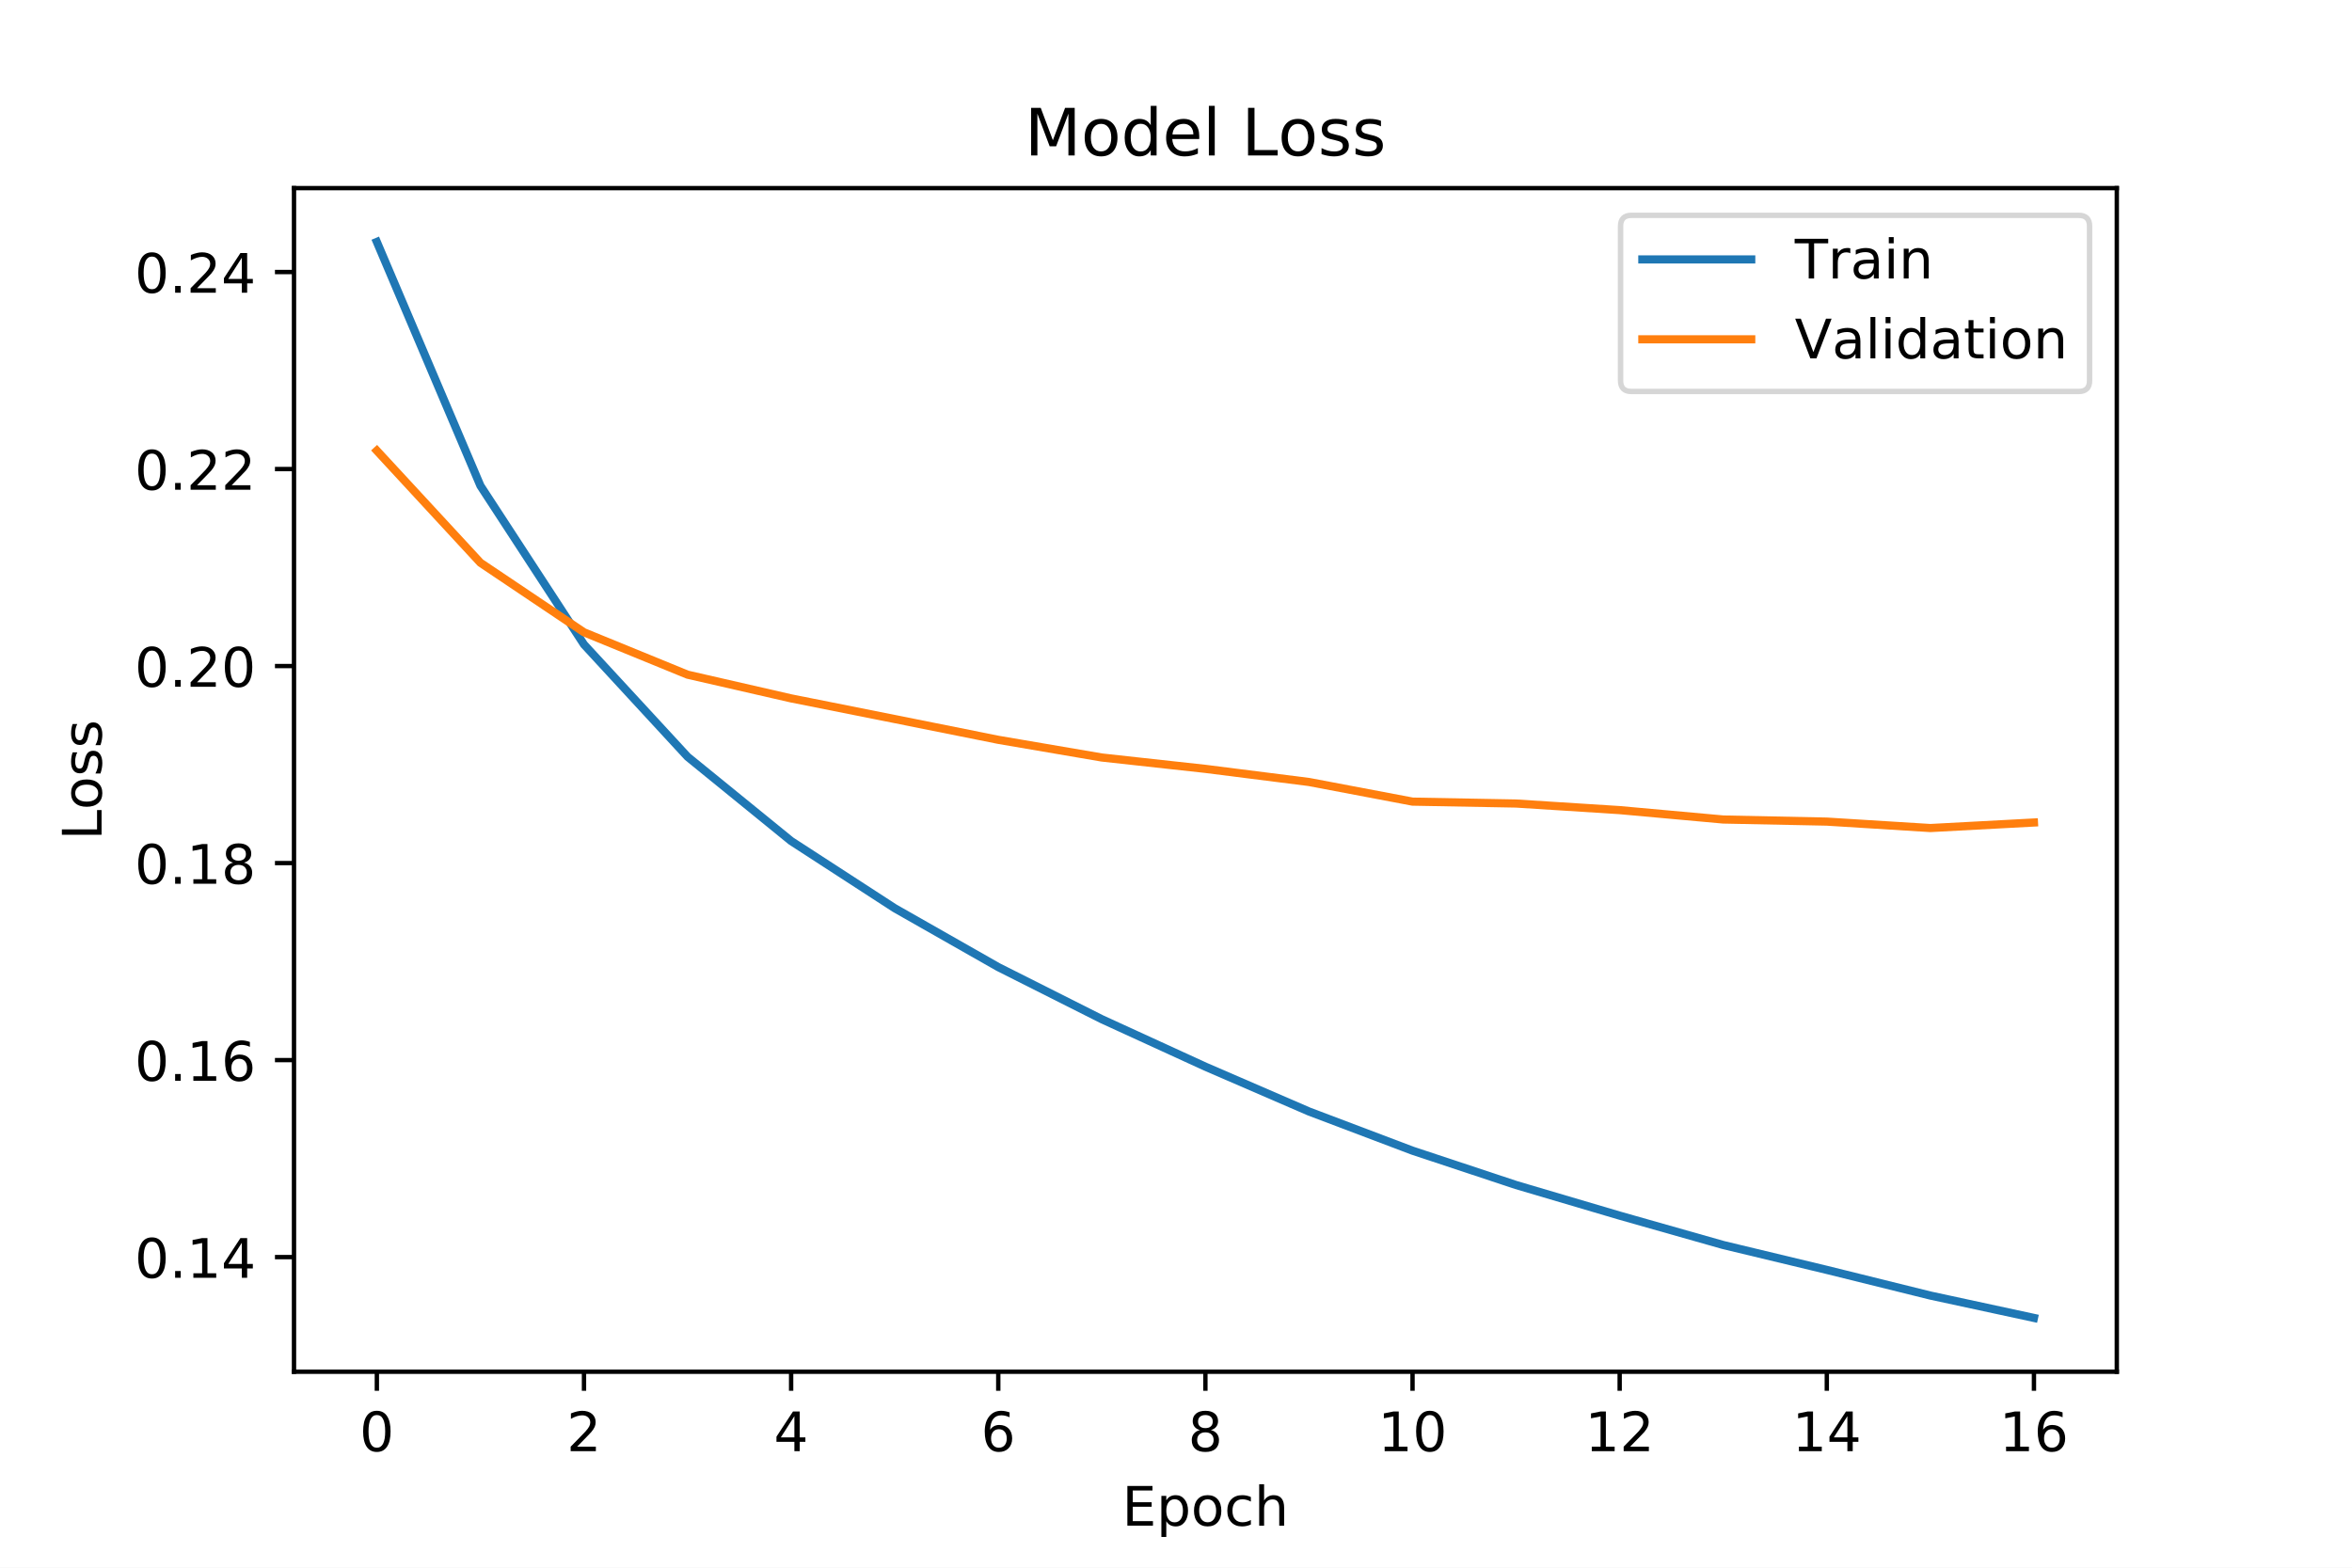
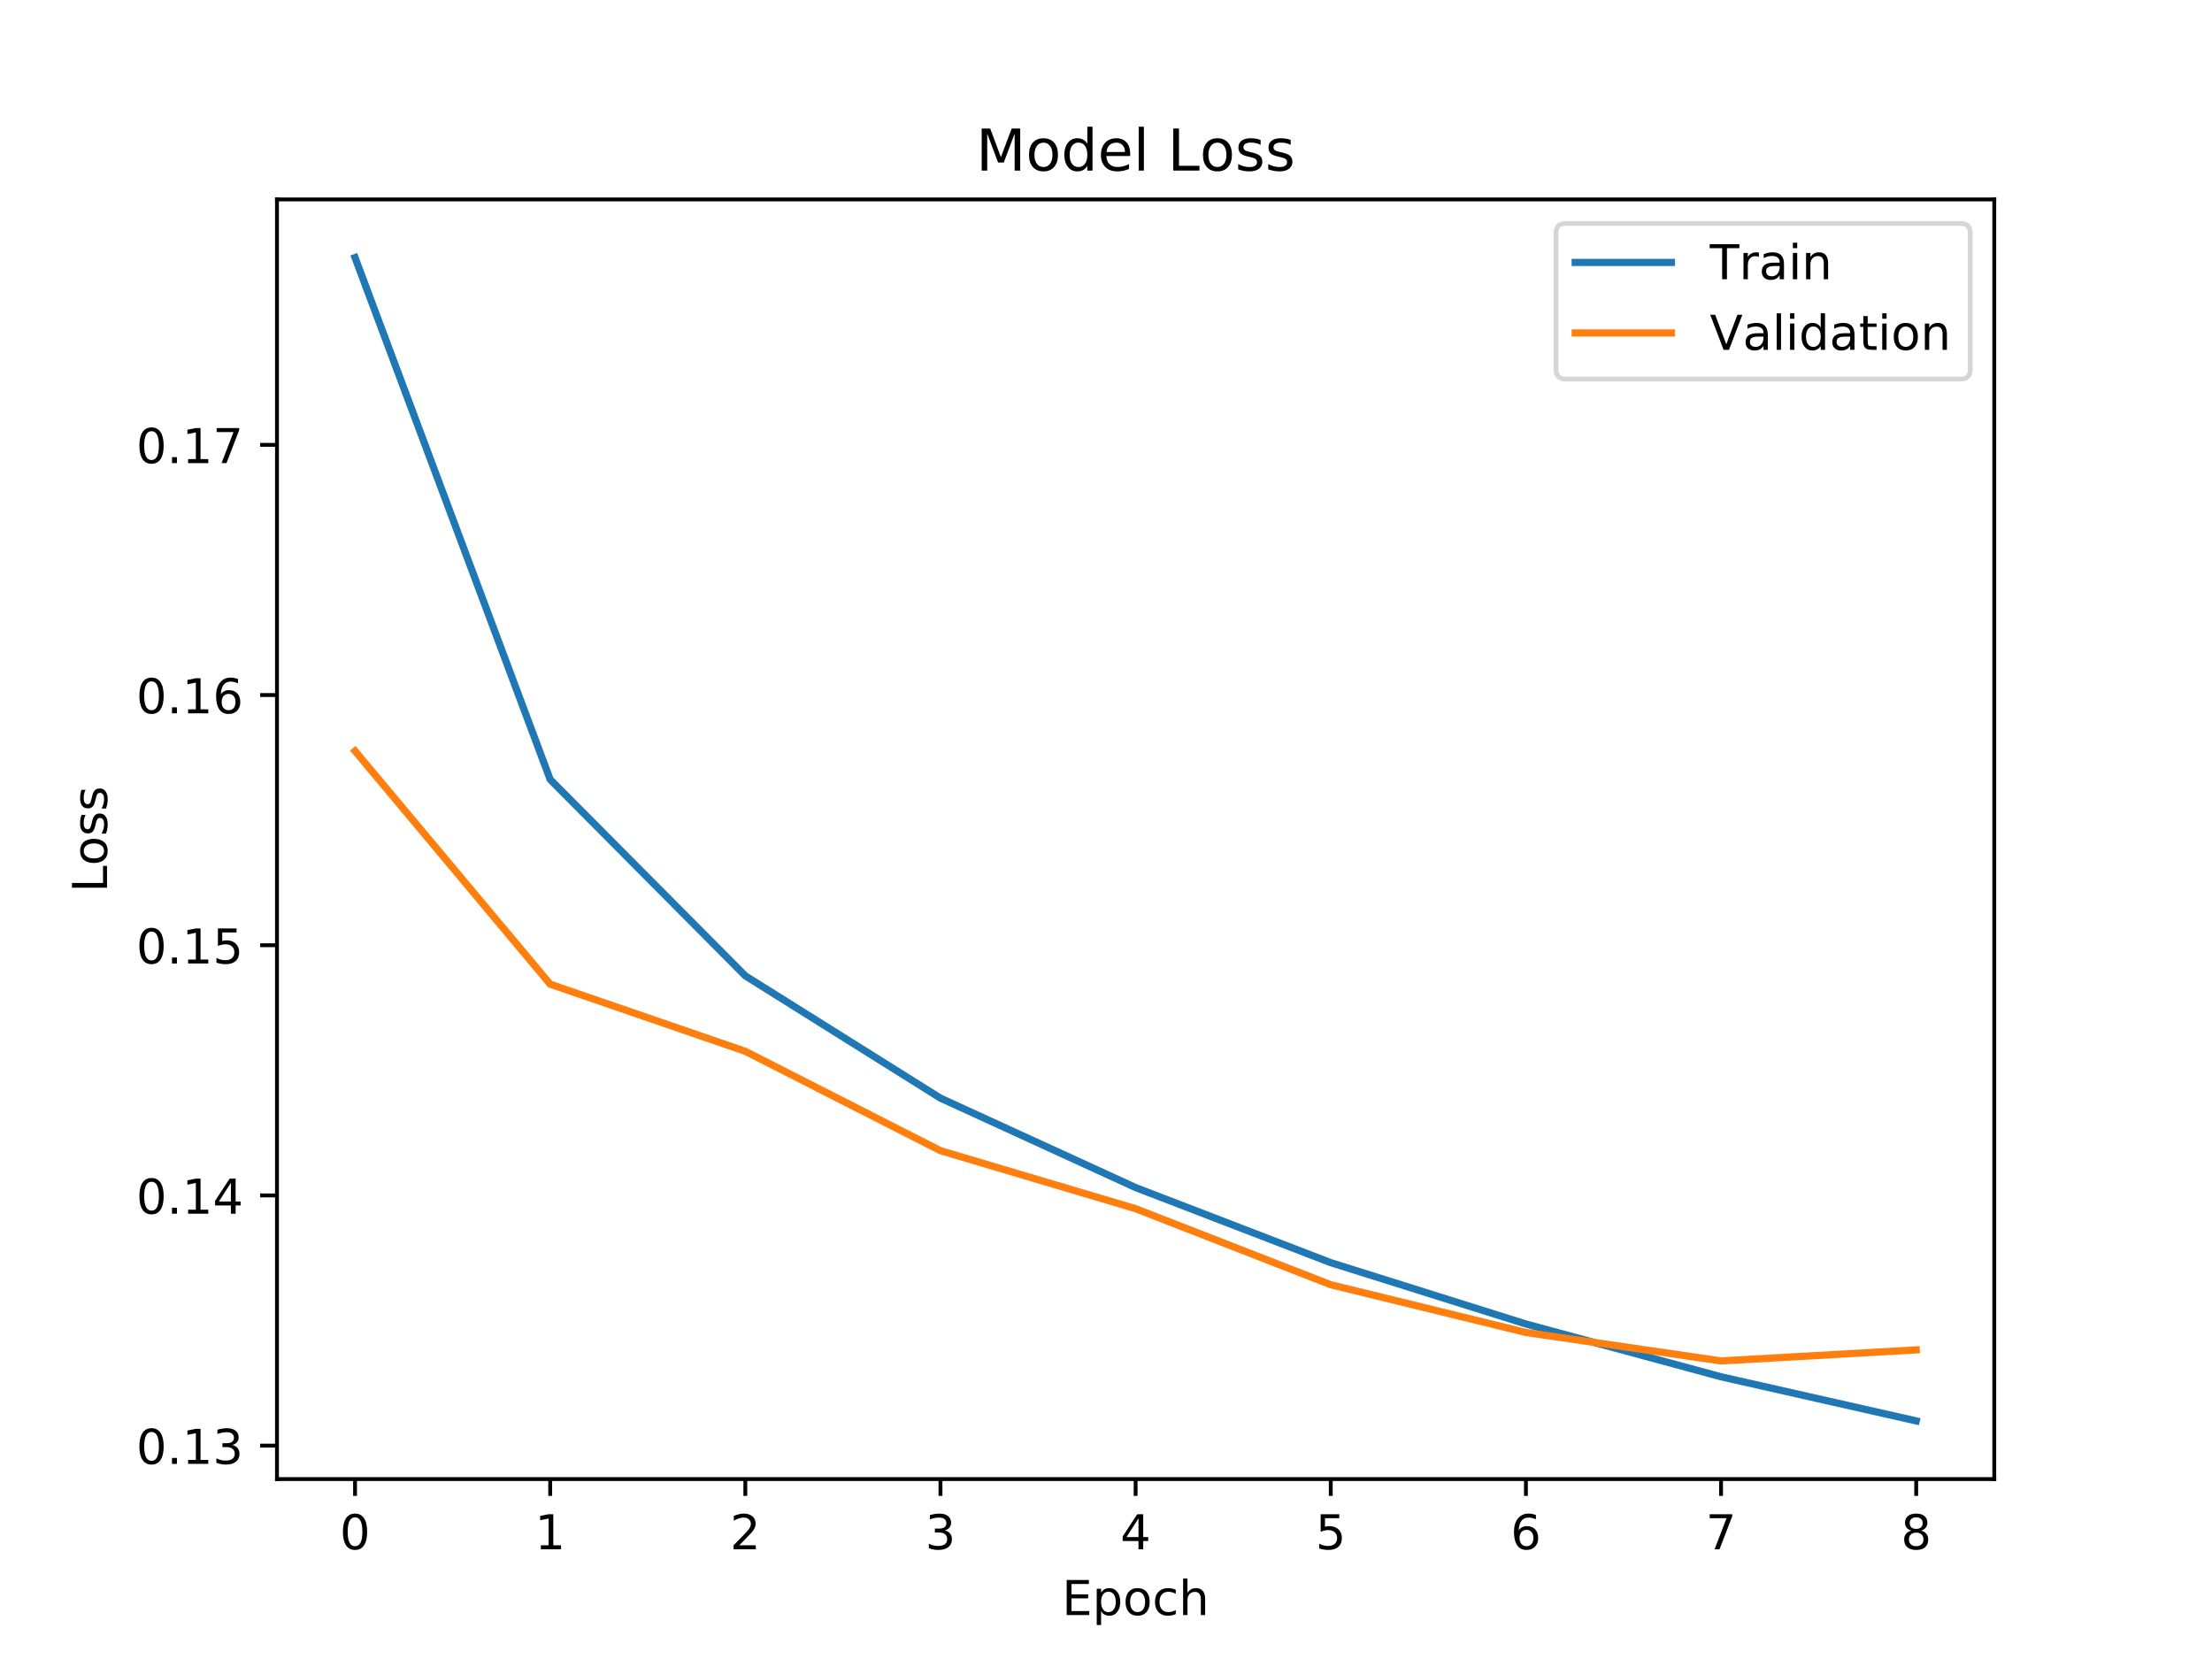
- <svg xmlns="http://www.w3.org/2000/svg" xmlns:xlink="http://www.w3.org/1999/xlink" height="288pt" version="1.1" viewBox="0 0 432 288" width="432pt">
+ <svg xmlns="http://www.w3.org/2000/svg" xmlns:xlink="http://www.w3.org/1999/xlink" height="345pt" version="1.1" viewBox="0 0 460 345" width="460pt">
  <defs>
    <style type="text/css">
*{stroke-linecap:butt;stroke-linejoin:round;}
  </style>
  </defs>
  <g id="figure_1">
    <g id="patch_1">
-       <path d="M 0 288  L 432 288  L 432 0  L 0 0  z " style="fill:#ffffff;" />
+       <path d="M 0 345.6  L 460.8 345.6  L 460.8 0  L 0 0  z " style="fill:#ffffff;" />
    </g>
    <g id="axes_1">
      <g id="patch_2">
-         <path d="M 54 252  L 388.8 252  L 388.8 34.56  L 54 34.56  z " style="fill:#ffffff;" />
+         <path d="M 57.6 307.584  L 414.72 307.584  L 414.72 41.472  L 57.6 41.472  z " style="fill:#ffffff;" />
      </g>
      <g id="matplotlib.axis_1">
        <g id="xtick_1">
          <g id="line2d_1">
            <defs>
-               <path d="M 0 0  L 0 3.5  " id="m1d56ff78b3" style="stroke:#000000;stroke-width:0.8;" />
-             </defs>
-             <g>
-               <use style="stroke:#000000;stroke-width:0.8;" x="69.218" xlink:href="#m1d56ff78b3" y="252" />
+               <path d="M 0 0  L 0 3.5  " id="m97dc62a5c8" style="stroke:#000000;stroke-width:0.8;" />
+             </defs>
+             <g>
+               <use style="stroke:#000000;stroke-width:0.8;" x="73.833" xlink:href="#m97dc62a5c8" y="307.584" />
            </g>
          </g>
          <g id="text_1">
            <defs>
              <path d="M 31.781 66.406  Q 24.172 66.406 20.328 58.906  Q 16.5 51.422 16.5 36.375  Q 16.5 21.391 20.328 13.891  Q 24.172 6.391 31.781 6.391  Q 39.453 6.391 43.281 13.891  Q 47.125 21.391 47.125 36.375  Q 47.125 51.422 43.281 58.906  Q 39.453 66.406 31.781 66.406  z M 31.781 74.219  Q 44.047 74.219 50.516 64.516  Q 56.984 54.828 56.984 36.375  Q 56.984 17.969 50.516 8.266  Q 44.047 -1.422 31.781 -1.422  Q 19.531 -1.422 13.062 8.266  Q 6.594 17.969 6.594 36.375  Q 6.594 54.828 13.062 64.516  Q 19.531 74.219 31.781 74.219  z " id="DejaVuSans-30" />
            </defs>
-             <g transform="translate(66.03693 266.5984)scale(0.1 -0.1)">
+             <g transform="translate(70.65148 322.1824)scale(0.1 -0.1)">
              <use xlink:href="#DejaVuSans-30" />
            </g>
          </g>
        </g>
        <g id="xtick_2">
          <g id="line2d_2">
            <g>
-               <use style="stroke:#000000;stroke-width:0.8;" x="107.264" xlink:href="#m1d56ff78b3" y="252" />
+               <use style="stroke:#000000;stroke-width:0.8;" x="114.415" xlink:href="#m97dc62a5c8" y="307.584" />
            </g>
          </g>
          <g id="text_2">
            <defs>
-               <path d="M 19.188 8.297  L 53.609 8.297  L 53.609 0  L 7.328 0  L 7.328 8.297  Q 12.938 14.109 22.625 23.891  Q 32.328 33.688 34.812 36.531  Q 39.547 41.844 41.422 45.531  Q 43.312 49.219 43.312 52.781  Q 43.312 58.594 39.234 62.25  Q 35.156 65.922 28.609 65.922  Q 23.969 65.922 18.812 64.312  Q 13.672 62.703 7.812 59.422  L 7.812 69.391  Q 13.766 71.781 18.938 73  Q 24.125 74.219 28.422 74.219  Q 39.75 74.219 46.484 68.547  Q 53.219 62.891 53.219 53.422  Q 53.219 48.922 51.531 44.891  Q 49.859 40.875 45.406 35.406  Q 44.188 33.984 37.641 27.219  Q 31.109 20.453 19.188 8.297  z " id="DejaVuSans-32" />
-             </defs>
-             <g transform="translate(104.0824 266.5984)scale(0.1 -0.1)">
-               <use xlink:href="#DejaVuSans-32" />
+               <path d="M 12.406 8.297  L 28.516 8.297  L 28.516 63.922  L 10.984 60.406  L 10.984 69.391  L 28.422 72.906  L 38.281 72.906  L 38.281 8.297  L 54.391 8.297  L 54.391 0  L 12.406 0  z " id="DejaVuSans-31" />
+             </defs>
+             <g transform="translate(111.2333 322.1824)scale(0.1 -0.1)">
+               <use xlink:href="#DejaVuSans-31" />
            </g>
          </g>
        </g>
        <g id="xtick_3">
          <g id="line2d_3">
            <g>
-               <use style="stroke:#000000;stroke-width:0.8;" x="145.309" xlink:href="#m1d56ff78b3" y="252" />
+               <use style="stroke:#000000;stroke-width:0.8;" x="154.996" xlink:href="#m97dc62a5c8" y="307.584" />
            </g>
          </g>
          <g id="text_3">
            <defs>
-               <path d="M 37.797 64.312  L 12.891 25.391  L 37.797 25.391  z M 35.203 72.906  L 47.609 72.906  L 47.609 25.391  L 58.016 25.391  L 58.016 17.188  L 47.609 17.188  L 47.609 0  L 37.797 0  L 37.797 17.188  L 4.891 17.188  L 4.891 26.703  z " id="DejaVuSans-34" />
-             </defs>
-             <g transform="translate(142.1278 266.5984)scale(0.1 -0.1)">
-               <use xlink:href="#DejaVuSans-34" />
+               <path d="M 19.188 8.297  L 53.609 8.297  L 53.609 0  L 7.328 0  L 7.328 8.297  Q 12.938 14.109 22.625 23.891  Q 32.328 33.688 34.812 36.531  Q 39.547 41.844 41.422 45.531  Q 43.312 49.219 43.312 52.781  Q 43.312 58.594 39.234 62.25  Q 35.156 65.922 28.609 65.922  Q 23.969 65.922 18.812 64.312  Q 13.672 62.703 7.812 59.422  L 7.812 69.391  Q 13.766 71.781 18.938 73  Q 24.125 74.219 28.422 74.219  Q 39.75 74.219 46.484 68.547  Q 53.219 62.891 53.219 53.422  Q 53.219 48.922 51.531 44.891  Q 49.859 40.875 45.406 35.406  Q 44.188 33.984 37.641 27.219  Q 31.109 20.453 19.188 8.297  z " id="DejaVuSans-32" />
+             </defs>
+             <g transform="translate(151.8151 322.1824)scale(0.1 -0.1)">
+               <use xlink:href="#DejaVuSans-32" />
            </g>
          </g>
        </g>
        <g id="xtick_4">
          <g id="line2d_4">
            <g>
-               <use style="stroke:#000000;stroke-width:0.8;" x="183.355" xlink:href="#m1d56ff78b3" y="252" />
+               <use style="stroke:#000000;stroke-width:0.8;" x="195.578" xlink:href="#m97dc62a5c8" y="307.584" />
            </g>
          </g>
          <g id="text_4">
            <defs>
-               <path d="M 33.016 40.375  Q 26.375 40.375 22.484 35.828  Q 18.609 31.297 18.609 23.391  Q 18.609 15.531 22.484 10.953  Q 26.375 6.391 33.016 6.391  Q 39.656 6.391 43.531 10.953  Q 47.406 15.531 47.406 23.391  Q 47.406 31.297 43.531 35.828  Q 39.656 40.375 33.016 40.375  z M 52.594 71.297  L 52.594 62.312  Q 48.875 64.062 45.094 64.984  Q 41.312 65.922 37.594 65.922  Q 27.828 65.922 22.672 59.328  Q 17.531 52.734 16.797 39.406  Q 19.672 43.656 24.016 45.922  Q 28.375 48.188 33.594 48.188  Q 44.578 48.188 50.953 41.516  Q 57.328 34.859 57.328 23.391  Q 57.328 12.156 50.688 5.359  Q 44.047 -1.422 33.016 -1.422  Q 20.359 -1.422 13.672 8.266  Q 6.984 17.969 6.984 36.375  Q 6.984 53.656 15.188 63.938  Q 23.391 74.219 37.203 74.219  Q 40.922 74.219 44.703 73.484  Q 48.484 72.75 52.594 71.297  z " id="DejaVuSans-36" />
-             </defs>
-             <g transform="translate(180.1733 266.5984)scale(0.1 -0.1)">
-               <use xlink:href="#DejaVuSans-36" />
+               <path d="M 40.578 39.312  Q 47.656 37.797 51.625 33  Q 55.609 28.219 55.609 21.188  Q 55.609 10.406 48.188 4.484  Q 40.766 -1.422 27.094 -1.422  Q 22.516 -1.422 17.656 -0.516  Q 12.797 0.391 7.625 2.203  L 7.625 11.719  Q 11.719 9.328 16.594 8.109  Q 21.484 6.891 26.812 6.891  Q 36.078 6.891 40.938 10.547  Q 45.797 14.203 45.797 21.188  Q 45.797 27.641 41.281 31.266  Q 36.766 34.906 28.719 34.906  L 20.219 34.906  L 20.219 43.016  L 29.109 43.016  Q 36.375 43.016 40.234 45.922  Q 44.094 48.828 44.094 54.297  Q 44.094 59.906 40.109 62.906  Q 36.141 65.922 28.719 65.922  Q 24.656 65.922 20.016 65.031  Q 15.375 64.156 9.812 62.312  L 9.812 71.094  Q 15.438 72.656 20.344 73.438  Q 25.25 74.219 29.594 74.219  Q 40.828 74.219 47.359 69.109  Q 53.906 64.016 53.906 55.328  Q 53.906 49.266 50.438 45.094  Q 46.969 40.922 40.578 39.312  z " id="DejaVuSans-33" />
+             </defs>
+             <g transform="translate(192.3969 322.1824)scale(0.1 -0.1)">
+               <use xlink:href="#DejaVuSans-33" />
            </g>
          </g>
        </g>
        <g id="xtick_5">
          <g id="line2d_5">
            <g>
-               <use style="stroke:#000000;stroke-width:0.8;" x="221.4" xlink:href="#m1d56ff78b3" y="252" />
+               <use style="stroke:#000000;stroke-width:0.8;" x="236.16" xlink:href="#m97dc62a5c8" y="307.584" />
            </g>
          </g>
          <g id="text_5">
            <defs>
-               <path d="M 31.781 34.625  Q 24.75 34.625 20.719 30.859  Q 16.703 27.094 16.703 20.516  Q 16.703 13.922 20.719 10.156  Q 24.75 6.391 31.781 6.391  Q 38.812 6.391 42.859 10.172  Q 46.922 13.969 46.922 20.516  Q 46.922 27.094 42.891 30.859  Q 38.875 34.625 31.781 34.625  z M 21.922 38.812  Q 15.578 40.375 12.031 44.719  Q 8.5 49.078 8.5 55.328  Q 8.5 64.062 14.719 69.141  Q 20.953 74.219 31.781 74.219  Q 42.672 74.219 48.875 69.141  Q 55.078 64.062 55.078 55.328  Q 55.078 49.078 51.531 44.719  Q 48 40.375 41.703 38.812  Q 48.828 37.156 52.797 32.312  Q 56.781 27.484 56.781 20.516  Q 56.781 9.906 50.312 4.234  Q 43.844 -1.422 31.781 -1.422  Q 19.734 -1.422 13.25 4.234  Q 6.781 9.906 6.781 20.516  Q 6.781 27.484 10.781 32.312  Q 14.797 37.156 21.922 38.812  z M 18.312 54.391  Q 18.312 48.734 21.844 45.562  Q 25.391 42.391 31.781 42.391  Q 38.141 42.391 41.719 45.562  Q 45.312 48.734 45.312 54.391  Q 45.312 60.062 41.719 63.234  Q 38.141 66.406 31.781 66.406  Q 25.391 66.406 21.844 63.234  Q 18.312 60.062 18.312 54.391  z " id="DejaVuSans-38" />
-             </defs>
-             <g transform="translate(218.2188 266.5984)scale(0.1 -0.1)">
-               <use xlink:href="#DejaVuSans-38" />
+               <path d="M 37.797 64.312  L 12.891 25.391  L 37.797 25.391  z M 35.203 72.906  L 47.609 72.906  L 47.609 25.391  L 58.016 25.391  L 58.016 17.188  L 47.609 17.188  L 47.609 0  L 37.797 0  L 37.797 17.188  L 4.891 17.188  L 4.891 26.703  z " id="DejaVuSans-34" />
+             </defs>
+             <g transform="translate(232.9787 322.1824)scale(0.1 -0.1)">
+               <use xlink:href="#DejaVuSans-34" />
            </g>
          </g>
        </g>
        <g id="xtick_6">
          <g id="line2d_6">
            <g>
-               <use style="stroke:#000000;stroke-width:0.8;" x="259.445" xlink:href="#m1d56ff78b3" y="252" />
+               <use style="stroke:#000000;stroke-width:0.8;" x="276.742" xlink:href="#m97dc62a5c8" y="307.584" />
            </g>
          </g>
          <g id="text_6">
            <defs>
-               <path d="M 12.406 8.297  L 28.516 8.297  L 28.516 63.922  L 10.984 60.406  L 10.984 69.391  L 28.422 72.906  L 38.281 72.906  L 38.281 8.297  L 54.391 8.297  L 54.391 0  L 12.406 0  z " id="DejaVuSans-31" />
-             </defs>
-             <g transform="translate(253.083 266.5984)scale(0.1 -0.1)">
-               <use xlink:href="#DejaVuSans-31" />
-               <use x="63.623" xlink:href="#DejaVuSans-30" />
+               <path d="M 10.797 72.906  L 49.516 72.906  L 49.516 64.594  L 19.828 64.594  L 19.828 46.734  Q 21.969 47.469 24.109 47.828  Q 26.266 48.188 28.422 48.188  Q 40.625 48.188 47.75 41.5  Q 54.891 34.812 54.891 23.391  Q 54.891 11.625 47.562 5.094  Q 40.234 -1.422 26.906 -1.422  Q 22.312 -1.422 17.547 -0.641  Q 12.797 0.141 7.719 1.703  L 7.719 11.625  Q 12.109 9.234 16.797 8.062  Q 21.484 6.891 26.703 6.891  Q 35.156 6.891 40.078 11.328  Q 45.016 15.766 45.016 23.391  Q 45.016 31 40.078 35.438  Q 35.156 39.891 26.703 39.891  Q 22.75 39.891 18.812 39.016  Q 14.891 38.141 10.797 36.281  z " id="DejaVuSans-35" />
+             </defs>
+             <g transform="translate(273.5606 322.1824)scale(0.1 -0.1)">
+               <use xlink:href="#DejaVuSans-35" />
            </g>
          </g>
        </g>
        <g id="xtick_7">
          <g id="line2d_7">
            <g>
-               <use style="stroke:#000000;stroke-width:0.8;" x="297.491" xlink:href="#m1d56ff78b3" y="252" />
+               <use style="stroke:#000000;stroke-width:0.8;" x="317.324" xlink:href="#m97dc62a5c8" y="307.584" />
            </g>
          </g>
          <g id="text_7">
-             <g transform="translate(291.1284 266.5984)scale(0.1 -0.1)">
-               <use xlink:href="#DejaVuSans-31" />
-               <use x="63.623" xlink:href="#DejaVuSans-32" />
+             <defs>
+               <path d="M 33.016 40.375  Q 26.375 40.375 22.484 35.828  Q 18.609 31.297 18.609 23.391  Q 18.609 15.531 22.484 10.953  Q 26.375 6.391 33.016 6.391  Q 39.656 6.391 43.531 10.953  Q 47.406 15.531 47.406 23.391  Q 47.406 31.297 43.531 35.828  Q 39.656 40.375 33.016 40.375  z M 52.594 71.297  L 52.594 62.312  Q 48.875 64.062 45.094 64.984  Q 41.312 65.922 37.594 65.922  Q 27.828 65.922 22.672 59.328  Q 17.531 52.734 16.797 39.406  Q 19.672 43.656 24.016 45.922  Q 28.375 48.188 33.594 48.188  Q 44.578 48.188 50.953 41.516  Q 57.328 34.859 57.328 23.391  Q 57.328 12.156 50.688 5.359  Q 44.047 -1.422 33.016 -1.422  Q 20.359 -1.422 13.672 8.266  Q 6.984 17.969 6.984 36.375  Q 6.984 53.656 15.188 63.938  Q 23.391 74.219 37.203 74.219  Q 40.922 74.219 44.703 73.484  Q 48.484 72.75 52.594 71.297  z " id="DejaVuSans-36" />
+             </defs>
+             <g transform="translate(314.1424 322.1824)scale(0.1 -0.1)">
+               <use xlink:href="#DejaVuSans-36" />
            </g>
          </g>
        </g>
        <g id="xtick_8">
          <g id="line2d_8">
            <g>
-               <use style="stroke:#000000;stroke-width:0.8;" x="335.536" xlink:href="#m1d56ff78b3" y="252" />
+               <use style="stroke:#000000;stroke-width:0.8;" x="357.905" xlink:href="#m97dc62a5c8" y="307.584" />
            </g>
          </g>
          <g id="text_8">
-             <g transform="translate(329.1739 266.5984)scale(0.1 -0.1)">
-               <use xlink:href="#DejaVuSans-31" />
-               <use x="63.623" xlink:href="#DejaVuSans-34" />
+             <defs>
+               <path d="M 8.203 72.906  L 55.078 72.906  L 55.078 68.703  L 28.609 0  L 18.312 0  L 43.219 64.594  L 8.203 64.594  z " id="DejaVuSans-37" />
+             </defs>
+             <g transform="translate(354.7242 322.1824)scale(0.1 -0.1)">
+               <use xlink:href="#DejaVuSans-37" />
            </g>
          </g>
        </g>
        <g id="xtick_9">
          <g id="line2d_9">
            <g>
-               <use style="stroke:#000000;stroke-width:0.8;" x="373.582" xlink:href="#m1d56ff78b3" y="252" />
+               <use style="stroke:#000000;stroke-width:0.8;" x="398.487" xlink:href="#m97dc62a5c8" y="307.584" />
            </g>
          </g>
          <g id="text_9">
-             <g transform="translate(367.2193 266.5984)scale(0.1 -0.1)">
-               <use xlink:href="#DejaVuSans-31" />
-               <use x="63.623" xlink:href="#DejaVuSans-36" />
+             <defs>
+               <path d="M 31.781 34.625  Q 24.75 34.625 20.719 30.859  Q 16.703 27.094 16.703 20.516  Q 16.703 13.922 20.719 10.156  Q 24.75 6.391 31.781 6.391  Q 38.812 6.391 42.859 10.172  Q 46.922 13.969 46.922 20.516  Q 46.922 27.094 42.891 30.859  Q 38.875 34.625 31.781 34.625  z M 21.922 38.812  Q 15.578 40.375 12.031 44.719  Q 8.5 49.078 8.5 55.328  Q 8.5 64.062 14.719 69.141  Q 20.953 74.219 31.781 74.219  Q 42.672 74.219 48.875 69.141  Q 55.078 64.062 55.078 55.328  Q 55.078 49.078 51.531 44.719  Q 48 40.375 41.703 38.812  Q 48.828 37.156 52.797 32.312  Q 56.781 27.484 56.781 20.516  Q 56.781 9.906 50.312 4.234  Q 43.844 -1.422 31.781 -1.422  Q 19.734 -1.422 13.25 4.234  Q 6.781 9.906 6.781 20.516  Q 6.781 27.484 10.781 32.312  Q 14.797 37.156 21.922 38.812  z M 18.312 54.391  Q 18.312 48.734 21.844 45.562  Q 25.391 42.391 31.781 42.391  Q 38.141 42.391 41.719 45.562  Q 45.312 48.734 45.312 54.391  Q 45.312 60.062 41.719 63.234  Q 38.141 66.406 31.781 66.406  Q 25.391 66.406 21.844 63.234  Q 18.312 60.062 18.312 54.391  z " id="DejaVuSans-38" />
+             </defs>
+             <g transform="translate(395.306 322.1824)scale(0.1 -0.1)">
+               <use xlink:href="#DejaVuSans-38" />
            </g>
          </g>
        </g>
        <g id="text_10">
          <defs>
            <path d="M 9.812 72.906  L 55.906 72.906  L 55.906 64.594  L 19.672 64.594  L 19.672 43.016  L 54.391 43.016  L 54.391 34.719  L 19.672 34.719  L 19.672 8.297  L 56.781 8.297  L 56.781 0  L 9.812 0  z " id="DejaVuSans-45" />
            <path d="M 18.109 8.203  L 18.109 -20.797  L 9.078 -20.797  L 9.078 54.688  L 18.109 54.688  L 18.109 46.391  Q 20.953 51.266 25.266 53.625  Q 29.594 56 35.594 56  Q 45.562 56 51.781 48.094  Q 58.016 40.188 58.016 27.297  Q 58.016 14.406 51.781 6.484  Q 45.562 -1.422 35.594 -1.422  Q 29.594 -1.422 25.266 0.953  Q 20.953 3.328 18.109 8.203  z M 48.688 27.297  Q 48.688 37.203 44.609 42.844  Q 40.531 48.484 33.406 48.484  Q 26.266 48.484 22.188 42.844  Q 18.109 37.203 18.109 27.297  Q 18.109 17.391 22.188 11.75  Q 26.266 6.109 33.406 6.109  Q 40.531 6.109 44.609 11.75  Q 48.688 17.391 48.688 27.297  z " id="DejaVuSans-70" />
            <path d="M 30.609 48.391  Q 23.391 48.391 19.188 42.75  Q 14.984 37.109 14.984 27.297  Q 14.984 17.484 19.156 11.844  Q 23.344 6.203 30.609 6.203  Q 37.797 6.203 41.984 11.859  Q 46.188 17.531 46.188 27.297  Q 46.188 37.016 41.984 42.703  Q 37.797 48.391 30.609 48.391  z M 30.609 56  Q 42.328 56 49.016 48.375  Q 55.719 40.766 55.719 27.297  Q 55.719 13.875 49.016 6.219  Q 42.328 -1.422 30.609 -1.422  Q 18.844 -1.422 12.172 6.219  Q 5.516 13.875 5.516 27.297  Q 5.516 40.766 12.172 48.375  Q 18.844 56 30.609 56  z " id="DejaVuSans-6f" />
            <path d="M 48.781 52.594  L 48.781 44.188  Q 44.969 46.297 41.141 47.344  Q 37.312 48.391 33.406 48.391  Q 24.656 48.391 19.812 42.844  Q 14.984 37.312 14.984 27.297  Q 14.984 17.281 19.812 11.734  Q 24.656 6.203 33.406 6.203  Q 37.312 6.203 41.141 7.25  Q 44.969 8.297 48.781 10.406  L 48.781 2.094  Q 45.016 0.344 40.984 -0.531  Q 36.969 -1.422 32.422 -1.422  Q 20.062 -1.422 12.781 6.344  Q 5.516 14.109 5.516 27.297  Q 5.516 40.672 12.859 48.328  Q 20.219 56 33.016 56  Q 37.156 56 41.109 55.141  Q 45.062 54.297 48.781 52.594  z " id="DejaVuSans-63" />
            <path d="M 54.891 33.016  L 54.891 0  L 45.906 0  L 45.906 32.719  Q 45.906 40.484 42.875 44.328  Q 39.844 48.188 33.797 48.188  Q 26.516 48.188 22.312 43.547  Q 18.109 38.922 18.109 30.906  L 18.109 0  L 9.078 0  L 9.078 75.984  L 18.109 75.984  L 18.109 46.188  Q 21.344 51.125 25.703 53.562  Q 30.078 56 35.797 56  Q 45.219 56 50.047 50.172  Q 54.891 44.344 54.891 33.016  z " id="DejaVuSans-68" />
          </defs>
-           <g transform="translate(206.0891 280.2766)scale(0.1 -0.1)">
+           <g transform="translate(220.8491 335.8606)scale(0.1 -0.1)">
            <use xlink:href="#DejaVuSans-45" />
            <use x="63.184" xlink:href="#DejaVuSans-70" />
            <use x="126.66" xlink:href="#DejaVuSans-6f" />
            <use x="187.842" xlink:href="#DejaVuSans-63" />
            <use x="242.822" xlink:href="#DejaVuSans-68" />
          </g>
        </g>
      </g>
      <g id="matplotlib.axis_2">
        <g id="ytick_1">
          <g id="line2d_10">
            <defs>
-               <path d="M 0 0  L -3.5 0  " id="mf0c6a40a49" style="stroke:#000000;stroke-width:0.8;" />
-             </defs>
-             <g>
-               <use style="stroke:#000000;stroke-width:0.8;" x="54" xlink:href="#mf0c6a40a49" y="230.942" />
+               <path d="M 0 0  L -3.5 0  " id="m6bd6bcb723" style="stroke:#000000;stroke-width:0.8;" />
+             </defs>
+             <g>
+               <use style="stroke:#000000;stroke-width:0.8;" x="57.6" xlink:href="#m6bd6bcb723" y="300.627" />
            </g>
          </g>
          <g id="text_11">
            <defs>
              <path d="M 10.688 12.406  L 21 12.406  L 21 0  L 10.688 0  z " id="DejaVuSans-2e" />
            </defs>
-             <g transform="translate(24.73438 234.7412)scale(0.1 -0.1)">
-               <use xlink:href="#DejaVuSans-30" />
-               <use x="63.623" xlink:href="#DejaVuSans-2e" />
-               <use x="95.41" xlink:href="#DejaVuSans-31" />
-               <use x="159.033" xlink:href="#DejaVuSans-34" />
+             <g transform="translate(28.33438 304.4258)scale(0.1 -0.1)">
+               <use xlink:href="#DejaVuSans-30" />
+               <use x="63.623" xlink:href="#DejaVuSans-2e" />
+               <use x="95.41" xlink:href="#DejaVuSans-31" />
+               <use x="159.033" xlink:href="#DejaVuSans-33" />
            </g>
          </g>
        </g>
        <g id="ytick_2">
          <g id="line2d_11">
            <g>
-               <use style="stroke:#000000;stroke-width:0.8;" x="54" xlink:href="#mf0c6a40a49" y="194.749" />
+               <use style="stroke:#000000;stroke-width:0.8;" x="57.6" xlink:href="#m6bd6bcb723" y="248.597" />
            </g>
          </g>
          <g id="text_12">
-             <g transform="translate(24.73438 198.548)scale(0.1 -0.1)">
-               <use xlink:href="#DejaVuSans-30" />
-               <use x="63.623" xlink:href="#DejaVuSans-2e" />
-               <use x="95.41" xlink:href="#DejaVuSans-31" />
-               <use x="159.033" xlink:href="#DejaVuSans-36" />
+             <g transform="translate(28.33438 252.396)scale(0.1 -0.1)">
+               <use xlink:href="#DejaVuSans-30" />
+               <use x="63.623" xlink:href="#DejaVuSans-2e" />
+               <use x="95.41" xlink:href="#DejaVuSans-31" />
+               <use x="159.033" xlink:href="#DejaVuSans-34" />
            </g>
          </g>
        </g>
        <g id="ytick_3">
          <g id="line2d_12">
            <g>
-               <use style="stroke:#000000;stroke-width:0.8;" x="54" xlink:href="#mf0c6a40a49" y="158.556" />
+               <use style="stroke:#000000;stroke-width:0.8;" x="57.6" xlink:href="#m6bd6bcb723" y="196.567" />
            </g>
          </g>
          <g id="text_13">
-             <g transform="translate(24.73438 162.3548)scale(0.1 -0.1)">
-               <use xlink:href="#DejaVuSans-30" />
-               <use x="63.623" xlink:href="#DejaVuSans-2e" />
-               <use x="95.41" xlink:href="#DejaVuSans-31" />
-               <use x="159.033" xlink:href="#DejaVuSans-38" />
+             <g transform="translate(28.33438 200.3661)scale(0.1 -0.1)">
+               <use xlink:href="#DejaVuSans-30" />
+               <use x="63.623" xlink:href="#DejaVuSans-2e" />
+               <use x="95.41" xlink:href="#DejaVuSans-31" />
+               <use x="159.033" xlink:href="#DejaVuSans-35" />
            </g>
          </g>
        </g>
        <g id="ytick_4">
          <g id="line2d_13">
            <g>
-               <use style="stroke:#000000;stroke-width:0.8;" x="54" xlink:href="#mf0c6a40a49" y="122.362" />
+               <use style="stroke:#000000;stroke-width:0.8;" x="57.6" xlink:href="#m6bd6bcb723" y="144.537" />
            </g>
          </g>
          <g id="text_14">
-             <g transform="translate(24.73438 126.1616)scale(0.1 -0.1)">
-               <use xlink:href="#DejaVuSans-30" />
-               <use x="63.623" xlink:href="#DejaVuSans-2e" />
-               <use x="95.41" xlink:href="#DejaVuSans-32" />
-               <use x="159.033" xlink:href="#DejaVuSans-30" />
+             <g transform="translate(28.33438 148.3363)scale(0.1 -0.1)">
+               <use xlink:href="#DejaVuSans-30" />
+               <use x="63.623" xlink:href="#DejaVuSans-2e" />
+               <use x="95.41" xlink:href="#DejaVuSans-31" />
+               <use x="159.033" xlink:href="#DejaVuSans-36" />
            </g>
          </g>
        </g>
        <g id="ytick_5">
          <g id="line2d_14">
            <g>
-               <use style="stroke:#000000;stroke-width:0.8;" x="54" xlink:href="#mf0c6a40a49" y="86.169" />
+               <use style="stroke:#000000;stroke-width:0.8;" x="57.6" xlink:href="#m6bd6bcb723" y="92.507" />
            </g>
          </g>
          <g id="text_15">
-             <g transform="translate(24.73438 89.96846)scale(0.1 -0.1)">
-               <use xlink:href="#DejaVuSans-30" />
-               <use x="63.623" xlink:href="#DejaVuSans-2e" />
-               <use x="95.41" xlink:href="#DejaVuSans-32" />
-               <use x="159.033" xlink:href="#DejaVuSans-32" />
-             </g>
-           </g>
-         </g>
-         <g id="ytick_6">
-           <g id="line2d_15">
-             <g>
-               <use style="stroke:#000000;stroke-width:0.8;" x="54" xlink:href="#mf0c6a40a49" y="49.976" />
-             </g>
-           </g>
-           <g id="text_16">
-             <g transform="translate(24.73438 53.77527)scale(0.1 -0.1)">
-               <use xlink:href="#DejaVuSans-30" />
-               <use x="63.623" xlink:href="#DejaVuSans-2e" />
-               <use x="95.41" xlink:href="#DejaVuSans-32" />
-               <use x="159.033" xlink:href="#DejaVuSans-34" />
-             </g>
-           </g>
-         </g>
-         <g id="text_17">
+             <g transform="translate(28.33438 96.30645)scale(0.1 -0.1)">
+               <use xlink:href="#DejaVuSans-30" />
+               <use x="63.623" xlink:href="#DejaVuSans-2e" />
+               <use x="95.41" xlink:href="#DejaVuSans-31" />
+               <use x="159.033" xlink:href="#DejaVuSans-37" />
+             </g>
+           </g>
+         </g>
+         <g id="text_16">
          <defs>
            <path d="M 9.812 72.906  L 19.672 72.906  L 19.672 8.297  L 55.172 8.297  L 55.172 0  L 9.812 0  z " id="DejaVuSans-4c" />
            <path d="M 44.281 53.078  L 44.281 44.578  Q 40.484 46.531 36.375 47.5  Q 32.281 48.484 27.875 48.484  Q 21.188 48.484 17.844 46.438  Q 14.5 44.391 14.5 40.281  Q 14.5 37.156 16.891 35.375  Q 19.281 33.594 26.516 31.984  L 29.594 31.297  Q 39.156 29.25 43.188 25.516  Q 47.219 21.781 47.219 15.094  Q 47.219 7.469 41.188 3.016  Q 35.156 -1.422 24.609 -1.422  Q 20.219 -1.422 15.453 -0.562  Q 10.688 0.297 5.422 2  L 5.422 11.281  Q 10.406 8.688 15.234 7.391  Q 20.062 6.109 24.812 6.109  Q 31.156 6.109 34.562 8.281  Q 37.984 10.453 37.984 14.406  Q 37.984 18.062 35.516 20.016  Q 33.062 21.969 24.703 23.781  L 21.578 24.516  Q 13.234 26.266 9.516 29.906  Q 5.812 33.547 5.812 39.891  Q 5.812 47.609 11.281 51.797  Q 16.75 56 26.812 56  Q 31.781 56 36.172 55.266  Q 40.578 54.547 44.281 53.078  z " id="DejaVuSans-73" />
          </defs>
-           <g transform="translate(18.65469 154.3339)rotate(-90)scale(0.1 -0.1)">
+           <g transform="translate(22.25469 185.5819)rotate(-90)scale(0.1 -0.1)">
            <use xlink:href="#DejaVuSans-4c" />
            <use x="55.697" xlink:href="#DejaVuSans-6f" />
            <use x="116.879" xlink:href="#DejaVuSans-73" />
            <use x="168.979" xlink:href="#DejaVuSans-73" />
          </g>
        </g>
      </g>
+       <g id="line2d_15">
+         <path clip-path="url(#p917faf6dcd)" d="M 73.833 53.568  L 114.415 162.104  L 154.996 202.934  L 195.578 228.367  L 236.16 246.961  L 276.742 262.58  L 317.324 275.332  L 357.905 286.311  L 398.487 295.488  " style="fill:none;stroke:#1f77b4;stroke-linecap:square;stroke-width:1.5;" />
+       </g>
      <g id="line2d_16">
-         <path clip-path="url(#p5aab9a904f)" d="M 69.218 44.444  L 88.241 89.232  L 107.264 118.399  L 126.286 139.023  L 145.309 154.505  L 164.332 166.848  L 183.355 177.666  L 202.377 187.244  L 221.4 195.96  L 240.423 204.192  L 259.445 211.392  L 278.468 217.703  L 297.491 223.324  L 316.514 228.722  L 335.536 233.293  L 354.559 238.007  L 373.582 242.116  " style="fill:none;stroke:#1f77b4;stroke-linecap:square;stroke-width:1.5;" />
-       </g>
-       <g id="line2d_17">
-         <path clip-path="url(#p5aab9a904f)" d="M 69.218 82.795  L 88.241 103.382  L 107.264 116.162  L 126.286 123.943  L 145.309 128.301  L 164.332 132.094  L 183.355 135.911  L 202.377 139.163  L 221.4 141.25  L 240.423 143.659  L 259.445 147.267  L 278.468 147.616  L 297.491 148.826  L 316.514 150.553  L 335.536 150.937  L 354.559 152.119  L 373.582 151.103  " style="fill:none;stroke:#ff7f0e;stroke-linecap:square;stroke-width:1.5;" />
+         <path clip-path="url(#p917faf6dcd)" d="M 73.833 156.185  L 114.415 204.667  L 154.996 218.628  L 195.578 239.292  L 236.16 251.354  L 276.742 267.171  L 317.324 277.096  L 357.905 283.015  L 398.487 280.718  " style="fill:none;stroke:#ff7f0e;stroke-linecap:square;stroke-width:1.5;" />
      </g>
      <g id="patch_3">
-         <path d="M 54 252  L 54 34.56  " style="fill:none;stroke:#000000;stroke-linecap:square;stroke-linejoin:miter;stroke-width:0.8;" />
+         <path d="M 57.6 307.584  L 57.6 41.472  " style="fill:none;stroke:#000000;stroke-linecap:square;stroke-linejoin:miter;stroke-width:0.8;" />
      </g>
      <g id="patch_4">
-         <path d="M 388.8 252  L 388.8 34.56  " style="fill:none;stroke:#000000;stroke-linecap:square;stroke-linejoin:miter;stroke-width:0.8;" />
+         <path d="M 414.72 307.584  L 414.72 41.472  " style="fill:none;stroke:#000000;stroke-linecap:square;stroke-linejoin:miter;stroke-width:0.8;" />
      </g>
      <g id="patch_5">
-         <path d="M 54 252  L 388.8 252  " style="fill:none;stroke:#000000;stroke-linecap:square;stroke-linejoin:miter;stroke-width:0.8;" />
+         <path d="M 57.6 307.584  L 414.72 307.584  " style="fill:none;stroke:#000000;stroke-linecap:square;stroke-linejoin:miter;stroke-width:0.8;" />
      </g>
      <g id="patch_6">
-         <path d="M 54 34.56  L 388.8 34.56  " style="fill:none;stroke:#000000;stroke-linecap:square;stroke-linejoin:miter;stroke-width:0.8;" />
-       </g>
-       <g id="text_18">
+         <path d="M 57.6 41.472  L 414.72 41.472  " style="fill:none;stroke:#000000;stroke-linecap:square;stroke-linejoin:miter;stroke-width:0.8;" />
+       </g>
+       <g id="text_17">
        <defs>
          <path d="M 9.812 72.906  L 24.516 72.906  L 43.109 23.297  L 61.812 72.906  L 76.516 72.906  L 76.516 0  L 66.891 0  L 66.891 64.016  L 48.094 14.016  L 38.188 14.016  L 19.391 64.016  L 19.391 0  L 9.812 0  z " id="DejaVuSans-4d" />
          <path d="M 45.406 46.391  L 45.406 75.984  L 54.391 75.984  L 54.391 0  L 45.406 0  L 45.406 8.203  Q 42.578 3.328 38.25 0.953  Q 33.938 -1.422 27.875 -1.422  Q 17.969 -1.422 11.734 6.484  Q 5.516 14.406 5.516 27.297  Q 5.516 40.188 11.734 48.094  Q 17.969 56 27.875 56  Q 33.938 56 38.25 53.625  Q 42.578 51.266 45.406 46.391  z M 14.797 27.297  Q 14.797 17.391 18.875 11.75  Q 22.953 6.109 30.078 6.109  Q 37.203 6.109 41.297 11.75  Q 45.406 17.391 45.406 27.297  Q 45.406 37.203 41.297 42.844  Q 37.203 48.484 30.078 48.484  Q 22.953 48.484 18.875 42.844  Q 14.797 37.203 14.797 27.297  z " id="DejaVuSans-64" />
          <path d="M 56.203 29.594  L 56.203 25.203  L 14.891 25.203  Q 15.484 15.922 20.484 11.062  Q 25.484 6.203 34.422 6.203  Q 39.594 6.203 44.453 7.469  Q 49.312 8.734 54.109 11.281  L 54.109 2.781  Q 49.266 0.734 44.188 -0.344  Q 39.109 -1.422 33.891 -1.422  Q 20.797 -1.422 13.156 6.188  Q 5.516 13.812 5.516 26.812  Q 5.516 40.234 12.766 48.109  Q 20.016 56 32.328 56  Q 43.359 56 49.781 48.891  Q 56.203 41.797 56.203 29.594  z M 47.219 32.234  Q 47.125 39.594 43.094 43.984  Q 39.062 48.391 32.422 48.391  Q 24.906 48.391 20.391 44.141  Q 15.875 39.891 15.188 32.172  z " id="DejaVuSans-65" />
          <path d="M 9.422 75.984  L 18.406 75.984  L 18.406 0  L 9.422 0  z " id="DejaVuSans-6c" />
          <path id="DejaVuSans-20" />
        </defs>
-         <g transform="translate(188.2125 28.56)scale(0.12 -0.12)">
+         <g transform="translate(202.9725 35.472)scale(0.12 -0.12)">
          <use xlink:href="#DejaVuSans-4d" />
          <use x="86.279" xlink:href="#DejaVuSans-6f" />
          <use x="147.461" xlink:href="#DejaVuSans-64" />
          <use x="210.938" xlink:href="#DejaVuSans-65" />
          <use x="272.461" xlink:href="#DejaVuSans-6c" />
          <use x="300.244" xlink:href="#DejaVuSans-20" />
          <use x="332.031" xlink:href="#DejaVuSans-4c" />
          <use x="387.729" xlink:href="#DejaVuSans-6f" />
          <use x="448.91" xlink:href="#DejaVuSans-73" />
          <use x="501.01" xlink:href="#DejaVuSans-73" />
        </g>
      </g>
      <g id="legend_1">
        <g id="patch_7">
-           <path d="M 299.655 71.916  L 381.8 71.916  Q 383.8 71.916 383.8 69.916  L 383.8 41.56  Q 383.8 39.56 381.8 39.56  L 299.655 39.56  Q 297.655 39.56 297.655 41.56  L 297.655 69.916  Q 297.655 71.916 299.655 71.916  z " style="fill:#ffffff;opacity:0.8;stroke:#cccccc;stroke-linejoin:miter;" />
-         </g>
-         <g id="line2d_18">
-           <path d="M 301.655 47.658  L 321.655 47.658  " style="fill:none;stroke:#1f77b4;stroke-linecap:square;stroke-width:1.5;" />
-         </g>
-         <g id="line2d_19" />
-         <g id="text_19">
+           <path d="M 325.575 78.828  L 407.72 78.828  Q 409.72 78.828 409.72 76.828  L 409.72 48.472  Q 409.72 46.472 407.72 46.472  L 325.575 46.472  Q 323.575 46.472 323.575 48.472  L 323.575 76.828  Q 323.575 78.828 325.575 78.828  z " style="fill:#ffffff;opacity:0.8;stroke:#cccccc;stroke-linejoin:miter;" />
+         </g>
+         <g id="line2d_17">
+           <path d="M 327.575 54.57  L 347.575 54.57  " style="fill:none;stroke:#1f77b4;stroke-linecap:square;stroke-width:1.5;" />
+         </g>
+         <g id="line2d_18" />
+         <g id="text_18">
          <defs>
            <path d="M -0.297 72.906  L 61.375 72.906  L 61.375 64.594  L 35.5 64.594  L 35.5 0  L 25.594 0  L 25.594 64.594  L -0.297 64.594  z " id="DejaVuSans-54" />
            <path d="M 41.109 46.297  Q 39.594 47.172 37.812 47.578  Q 36.031 48 33.891 48  Q 26.266 48 22.188 43.047  Q 18.109 38.094 18.109 28.812  L 18.109 0  L 9.078 0  L 9.078 54.688  L 18.109 54.688  L 18.109 46.188  Q 20.953 51.172 25.484 53.578  Q 30.031 56 36.531 56  Q 37.453 56 38.578 55.875  Q 39.703 55.766 41.062 55.516  z " id="DejaVuSans-72" />
            <path d="M 34.281 27.484  Q 23.391 27.484 19.188 25  Q 14.984 22.516 14.984 16.5  Q 14.984 11.719 18.141 8.906  Q 21.297 6.109 26.703 6.109  Q 34.188 6.109 38.703 11.406  Q 43.219 16.703 43.219 25.484  L 43.219 27.484  z M 52.203 31.203  L 52.203 0  L 43.219 0  L 43.219 8.297  Q 40.141 3.328 35.547 0.953  Q 30.953 -1.422 24.312 -1.422  Q 15.922 -1.422 10.953 3.297  Q 6 8.016 6 15.922  Q 6 25.141 12.172 29.828  Q 18.359 34.516 30.609 34.516  L 43.219 34.516  L 43.219 35.406  Q 43.219 41.609 39.141 45  Q 35.062 48.391 27.688 48.391  Q 23 48.391 18.547 47.266  Q 14.109 46.141 10.016 43.891  L 10.016 52.203  Q 14.938 54.109 19.578 55.047  Q 24.219 56 28.609 56  Q 40.484 56 46.344 49.844  Q 52.203 43.703 52.203 31.203  z " id="DejaVuSans-61" />
            <path d="M 9.422 54.688  L 18.406 54.688  L 18.406 0  L 9.422 0  z M 9.422 75.984  L 18.406 75.984  L 18.406 64.594  L 9.422 64.594  z " id="DejaVuSans-69" />
            <path d="M 54.891 33.016  L 54.891 0  L 45.906 0  L 45.906 32.719  Q 45.906 40.484 42.875 44.328  Q 39.844 48.188 33.797 48.188  Q 26.516 48.188 22.312 43.547  Q 18.109 38.922 18.109 30.906  L 18.109 0  L 9.078 0  L 9.078 54.688  L 18.109 54.688  L 18.109 46.188  Q 21.344 51.125 25.703 53.562  Q 30.078 56 35.797 56  Q 45.219 56 50.047 50.172  Q 54.891 44.344 54.891 33.016  z " id="DejaVuSans-6e" />
          </defs>
-           <g transform="translate(329.6547 51.15844)scale(0.1 -0.1)">
+           <g transform="translate(355.5747 58.07044)scale(0.1 -0.1)">
            <use xlink:href="#DejaVuSans-54" />
            <use x="60.865" xlink:href="#DejaVuSans-72" />
            <use x="101.979" xlink:href="#DejaVuSans-61" />
            <use x="163.258" xlink:href="#DejaVuSans-69" />
            <use x="191.041" xlink:href="#DejaVuSans-6e" />
          </g>
        </g>
-         <g id="line2d_20">
-           <path d="M 301.655 62.337  L 321.655 62.337  " style="fill:none;stroke:#ff7f0e;stroke-linecap:square;stroke-width:1.5;" />
-         </g>
-         <g id="line2d_21" />
-         <g id="text_20">
+         <g id="line2d_19">
+           <path d="M 327.575 69.249  L 347.575 69.249  " style="fill:none;stroke:#ff7f0e;stroke-linecap:square;stroke-width:1.5;" />
+         </g>
+         <g id="line2d_20" />
+         <g id="text_19">
          <defs>
            <path d="M 28.609 0  L 0.781 72.906  L 11.078 72.906  L 34.188 11.531  L 57.328 72.906  L 67.578 72.906  L 39.797 0  z " id="DejaVuSans-56" />
            <path d="M 18.312 70.219  L 18.312 54.688  L 36.812 54.688  L 36.812 47.703  L 18.312 47.703  L 18.312 18.016  Q 18.312 11.328 20.141 9.422  Q 21.969 7.516 27.594 7.516  L 36.812 7.516  L 36.812 0  L 27.594 0  Q 17.188 0 13.234 3.875  Q 9.281 7.766 9.281 18.016  L 9.281 47.703  L 2.688 47.703  L 2.688 54.688  L 9.281 54.688  L 9.281 70.219  z " id="DejaVuSans-74" />
          </defs>
-           <g transform="translate(329.6547 65.83656)scale(0.1 -0.1)">
+           <g transform="translate(355.5747 72.74856)scale(0.1 -0.1)">
            <use xlink:href="#DejaVuSans-56" />
            <use x="68.299" xlink:href="#DejaVuSans-61" />
            <use x="129.578" xlink:href="#DejaVuSans-6c" />
            <use x="157.361" xlink:href="#DejaVuSans-69" />
            <use x="185.145" xlink:href="#DejaVuSans-64" />
            <use x="248.621" xlink:href="#DejaVuSans-61" />
            <use x="309.9" xlink:href="#DejaVuSans-74" />
            <use x="349.109" xlink:href="#DejaVuSans-69" />
            <use x="376.893" xlink:href="#DejaVuSans-6f" />
            <use x="438.074" xlink:href="#DejaVuSans-6e" />
          </g>
        </g>
      </g>
    </g>
  </g>
  <defs>
-     <clipPath id="p5aab9a904f">
-       <rect height="217.44" width="334.8" x="54" y="34.56" />
+     <clipPath id="p917faf6dcd">
+       <rect height="266.112" width="357.12" x="57.6" y="41.472" />
    </clipPath>
  </defs>
</svg>
